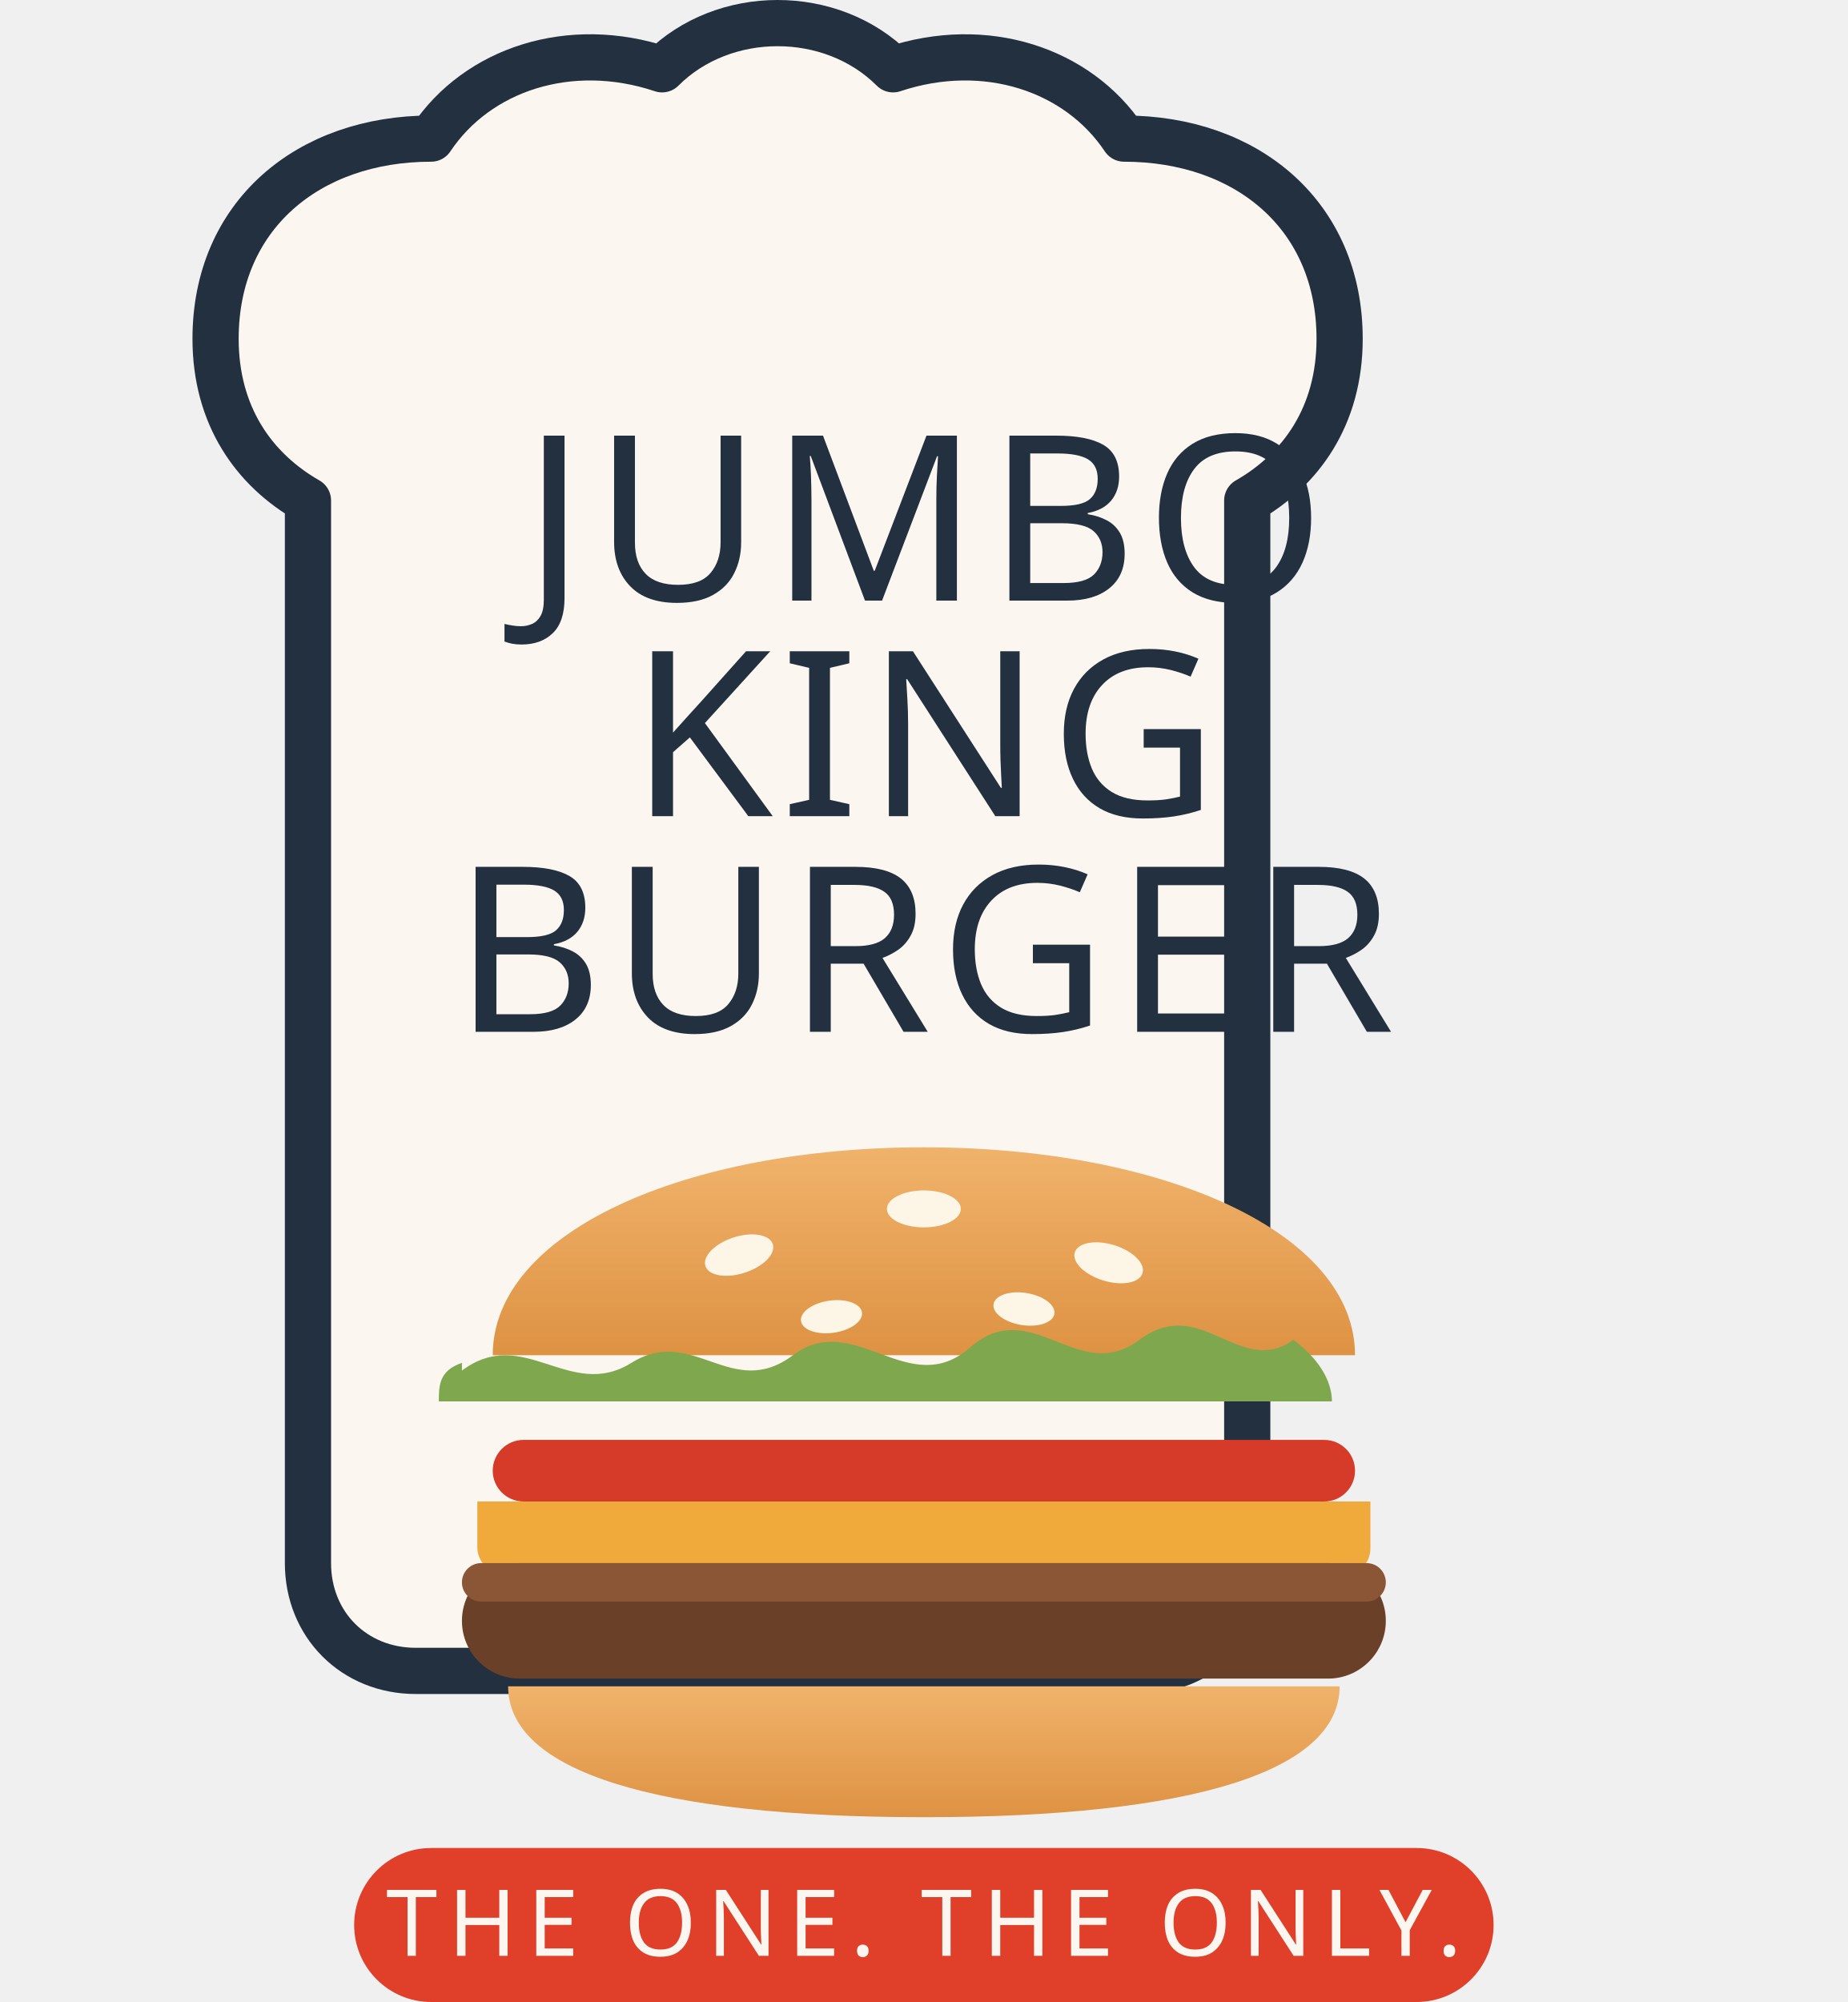
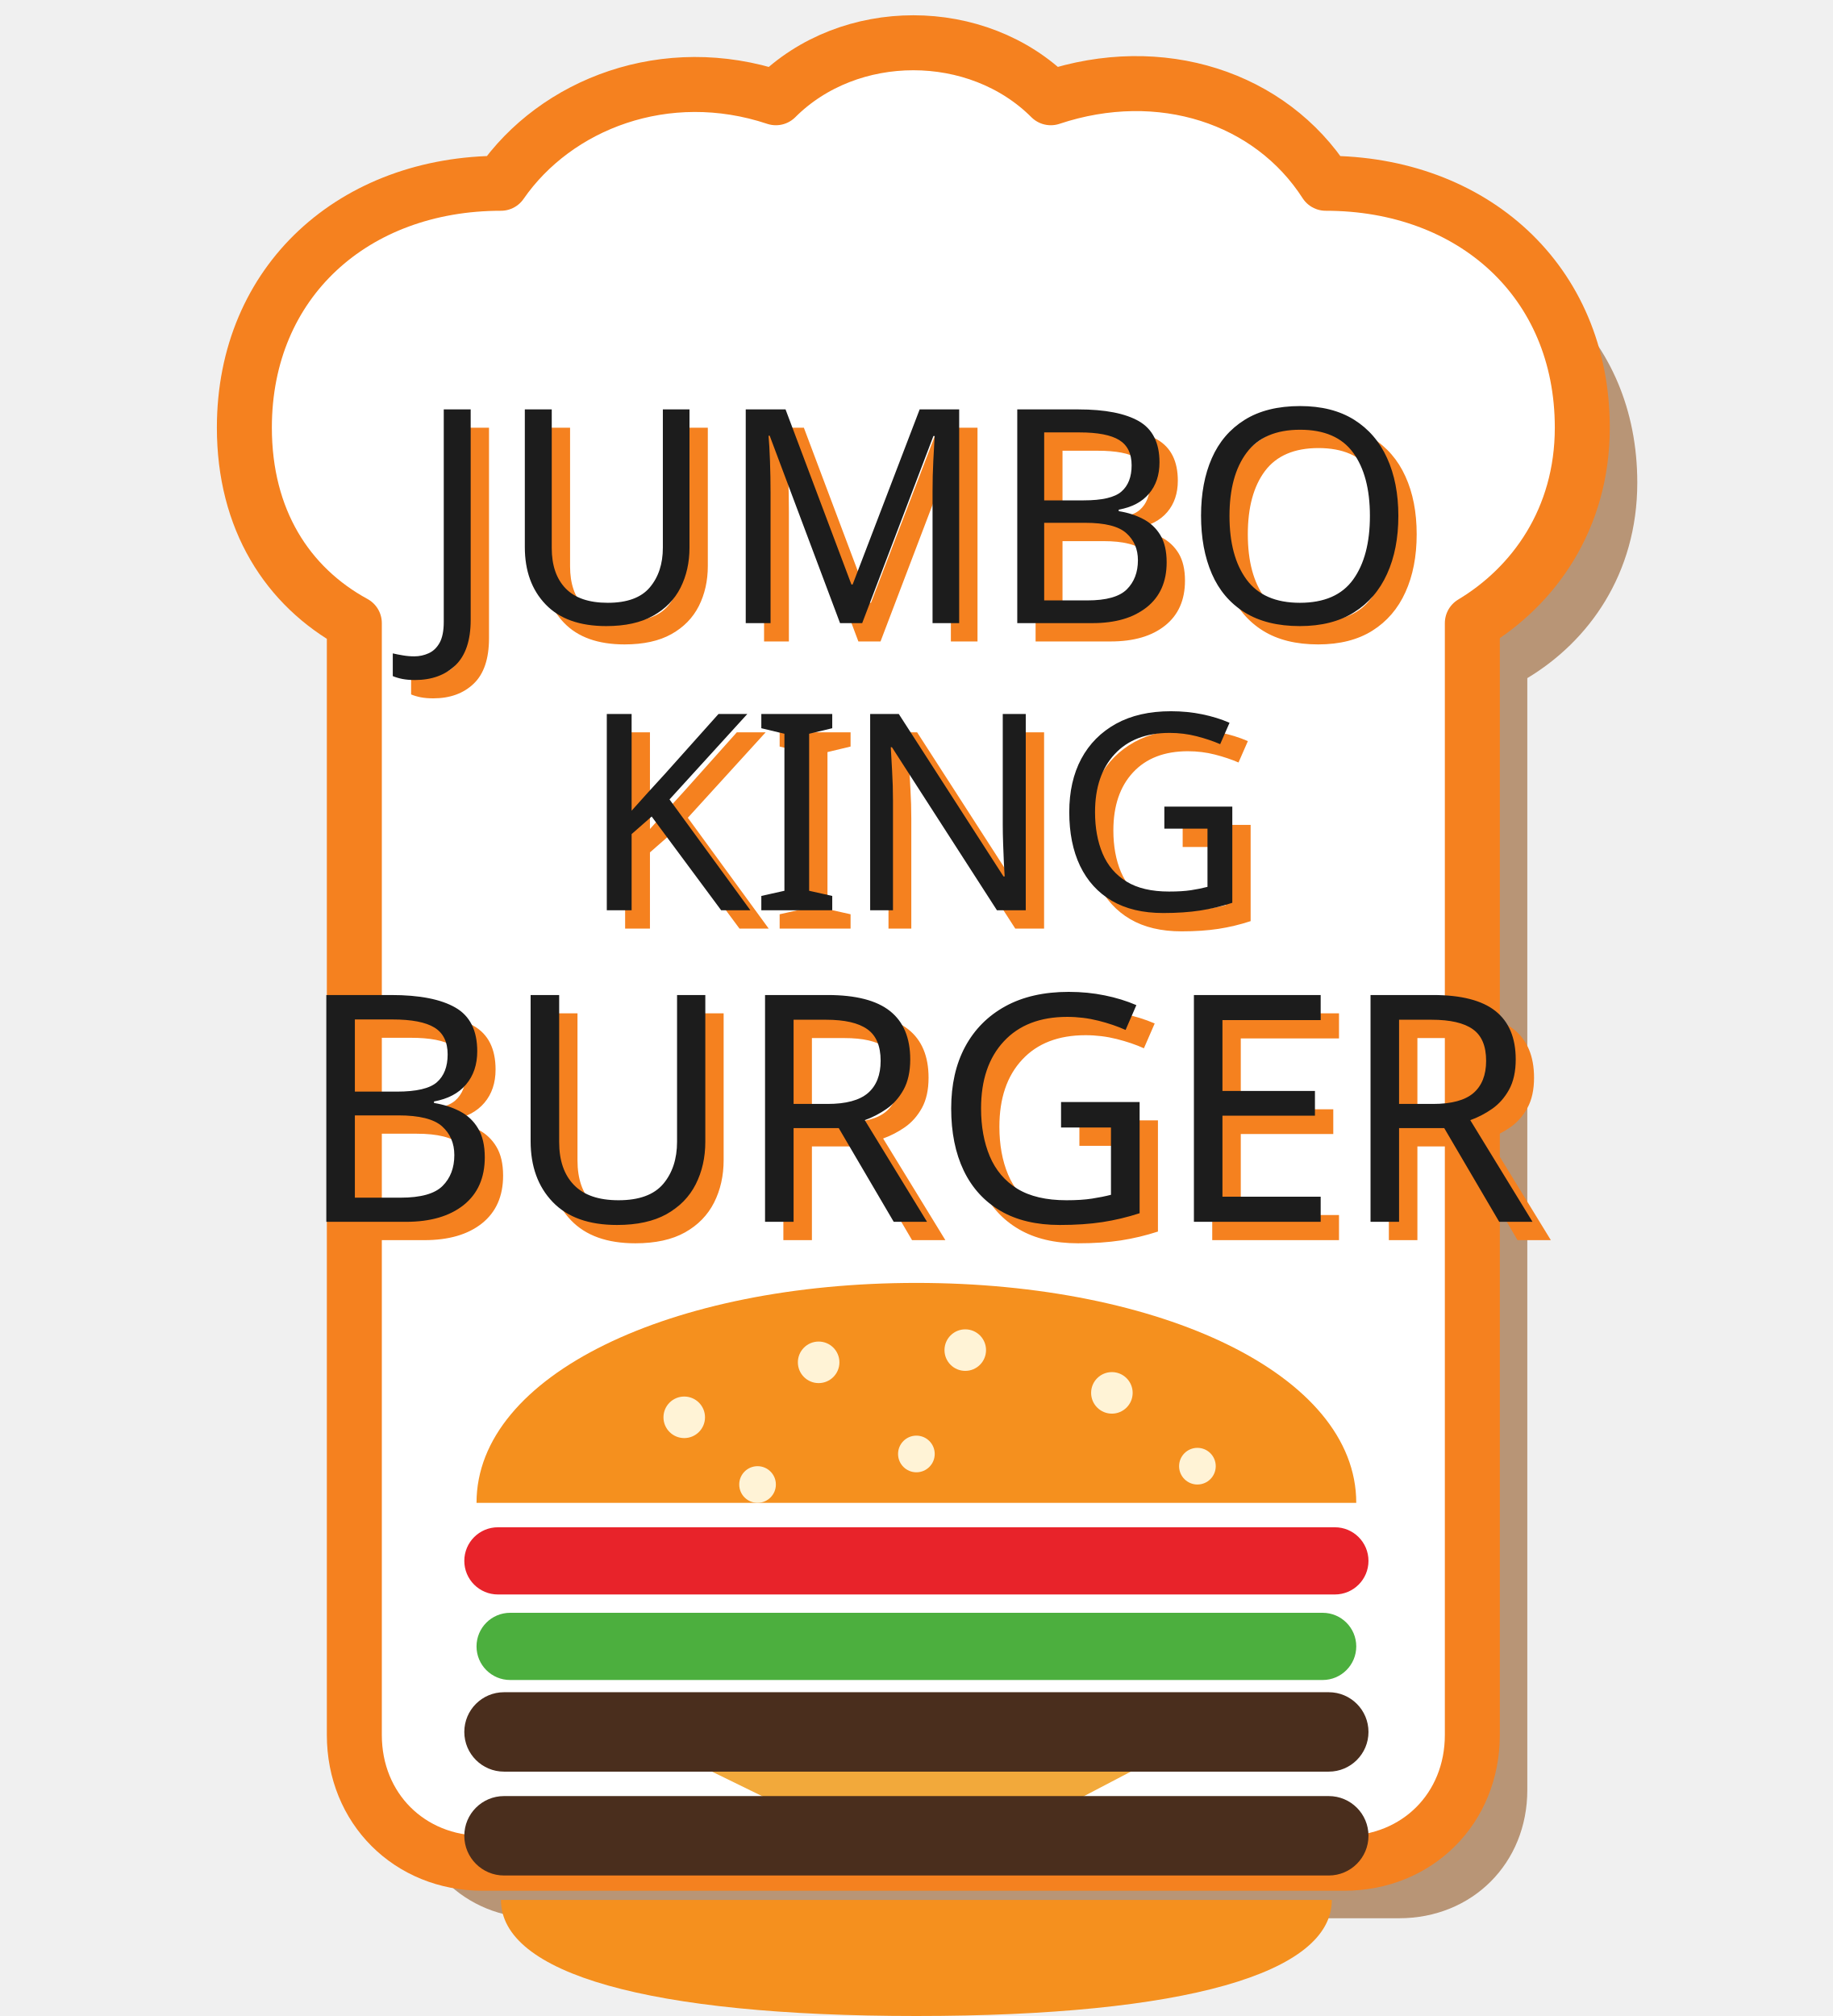
- <svg xmlns="http://www.w3.org/2000/svg" viewBox="0 0 240 260" role="img" aria-label="Jumbo King Burger — the one, the only">
-   <defs>
-     <linearGradient id="jkbBunTop" x1="0" y1="0" x2="0" y2="1">
-       <stop offset="0" stop-color="#F0B36B" />
-       <stop offset="1" stop-color="#DE9243" />
-     </linearGradient>
-   </defs>
-   <path d="M28 44c0-16 12-26 28-26 6-9 18-13 30-9 8-8 22-8 30 0 12-4 24 0 30 9 16 0 28 10 28 26 0 10-5 17-12 21v138c0 8-6 14-14 14H54c-8 0-14-6-14-14V65c-7-4-12-11-12-21z" fill="#FBF7F0" stroke="#22303F" stroke-width="6" stroke-linejoin="round" />
-   <g font-family="Anton, Impact, 'Arial Narrow Bold', sans-serif" fill="#22303F" text-anchor="middle" letter-spacing="1">
-     <text x="120" y="78" font-size="30">JUMBO</text>
-     <text x="120" y="106" font-size="30">KING</text>
-     <text x="120" y="134" font-size="30">BURGER</text>
+ <svg xmlns="http://www.w3.org/2000/svg" viewBox="0 0 300 330" role="img" aria-label="Jumbo King Burger — the one, the only">
+   <path d="M40 70c0-24 18-40 42-40 9-13 27-20 45-14 12-12 33-12 45 0 18-6 36 0 45 14 24 0 42 16 42 40 0 15-8 26-18 32v182c0 12-9 21-21 21H79c-12 0-21-9-21-21V102c-11-6-18-17-18-32z" transform="translate(9 9)" fill="#8A4A12" opacity=".55" />
+   <path d="M40 70c0-24 18-40 42-40 9-13 27-20 45-14 12-12 33-12 45 0 18-6 36 0 45 14 24 0 42 16 42 40 0 15-8 26-18 32v182c0 12-9 21-21 21H79c-12 0-21-9-21-21V102c-11-6-18-17-18-32z" fill="#FFFFFF" stroke="#F5811F" stroke-width="9" stroke-linejoin="round" />
+   <g font-family="Anton, Impact, 'Arial Narrow Bold', sans-serif" text-anchor="middle">
+     <g fill="#F5811F">
+       <text x="153" y="105" font-size="49">JUMBO</text>
+       <text x="153" y="152" font-size="45">KING</text>
+       <text x="153" y="203" font-size="52">BURGER</text>
+     </g>
+     <g fill="#1C1C1C">
+       <text x="150" y="102" font-size="49">JUMBO</text>
+       <text x="150" y="149" font-size="45">KING</text>
+       <text x="150" y="200" font-size="52">BURGER</text>
+     </g>
  </g>
  <g>
-     <path d="M64 176c0-16 25-27 56-27s56 11 56 27z" fill="url(#jkbBunTop)" />
-     <g fill="#FDF6E6">
-       <ellipse cx="96" cy="163" rx="4.6" ry="2.4" transform="rotate(-18 96 163)" />
-       <ellipse cx="120" cy="157" rx="4.8" ry="2.4" />
-       <ellipse cx="144" cy="164" rx="4.6" ry="2.4" transform="rotate(17 144 164)" />
-       <ellipse cx="108" cy="171" rx="4" ry="2.1" transform="rotate(-8 108 171)" />
-       <ellipse cx="133" cy="170" rx="4" ry="2.1" transform="rotate(9 133 170)" />
+     <path d="M78 246c0-21 32-36 72-36s72 15 72 36z" fill="#F5901E" />
+     <g fill="#FFF3D6">
+       <circle cx="112" cy="232" r="3.4" />
+       <circle cx="134" cy="223" r="3.4" />
+       <circle cx="158" cy="221" r="3.4" />
+       <circle cx="182" cy="228" r="3.4" />
+       <circle cx="124" cy="243" r="3" />
+       <circle cx="196" cy="240" r="3" />
+       <circle cx="150" cy="238" r="3" />
    </g>
-     <path d="M60 178c8-6 14 4 22-1s13 5 21-1 15 6 23-1 14 5 22-1 13 5 20 0c4 3 5 6 5 8H57c0-2 0-4 3-5z" fill="#7FA84E" />
-     <rect x="64" y="187" width="112" height="8" rx="4" fill="#D63A28" />
-     <path d="M62 195h116v6c0 3-3 4-5 4H67c-3 0-5-2-5-4z" fill="#F0A93B" />
-     <path d="M80 205c0 6-1 10-4 10s-4-4-4-10zM122 205c0 7-1 11-4 11s-4-4-4-11zM164 205c0 6-1 10-4 10s-4-4-4-10z" fill="#F0A93B" />
-     <rect x="60" y="203" width="120" height="15" rx="7.5" fill="#6B4028" />
-     <rect x="60" y="203" width="120" height="5" rx="2.5" fill="#8A5636" />
-     <path d="M66 219h108c0 11-19 17-54 17s-54-6-54-17z" fill="url(#jkbBunTop)" />
+     <rect x="76" y="250" width="148" height="11" rx="5.5" fill="#E8232A" />
+     <rect x="78" y="264" width="144" height="11" rx="5.5" fill="#4CAF3E" />
+     <path d="M92 278h116l-42 22c-9 5-20 5-29 0z" fill="#F2A93B" />
+     <rect x="76" y="277" width="148" height="13" rx="6.5" fill="#4A2E1D" />
+     <rect x="76" y="294" width="148" height="13" rx="6.5" fill="#4A2E1D" />
+     <path d="M82 311h136c0 12-24 19-68 19s-68-7-68-19z" fill="#F5901E" />
  </g>
-   <rect x="46" y="240" width="148" height="20" rx="10" fill="#E0402A" />
-   <text x="120" y="254" font-family="Anton, Impact, sans-serif" font-size="12" fill="#FBF7F0" text-anchor="middle" letter-spacing="1.4">THE ONE. THE ONLY.</text>
+   <rect x="66" y="336" width="168" height="30" rx="8" fill="#E4222B" />
+   <text x="150" y="357" font-family="Anton, Impact, sans-serif" font-size="18" fill="#FFFFFF" text-anchor="middle" letter-spacing=".5">THE ONE. THE ONLY.</text>
</svg>
